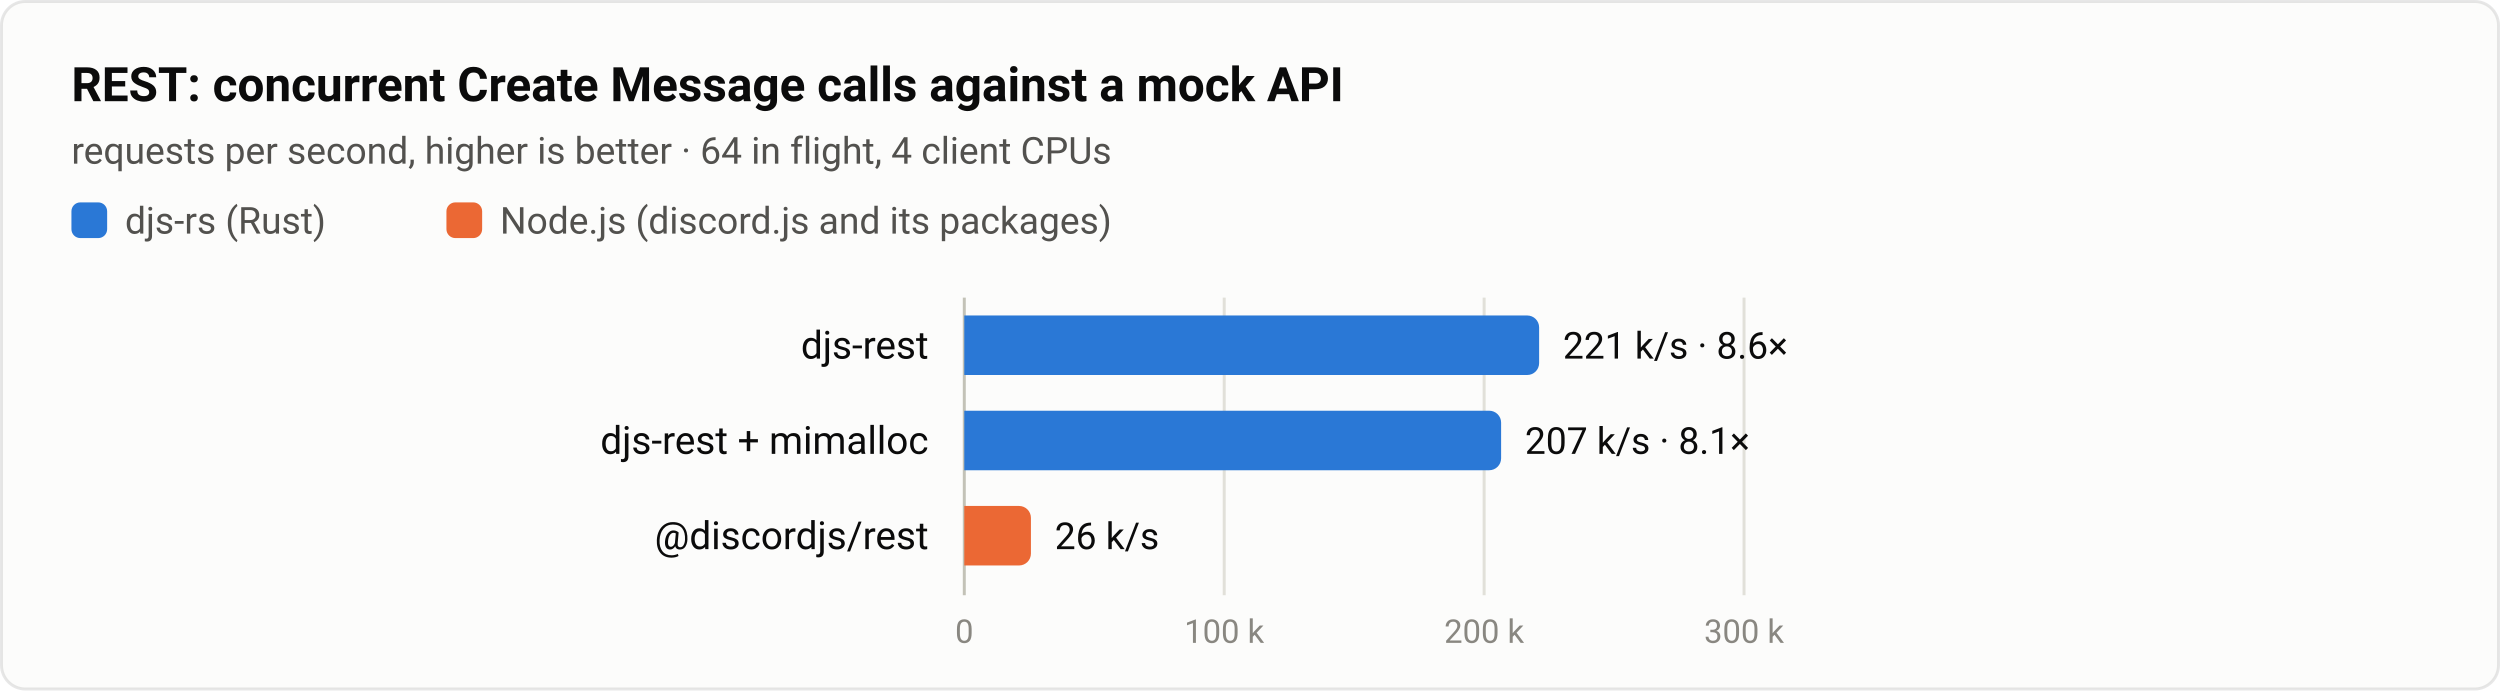
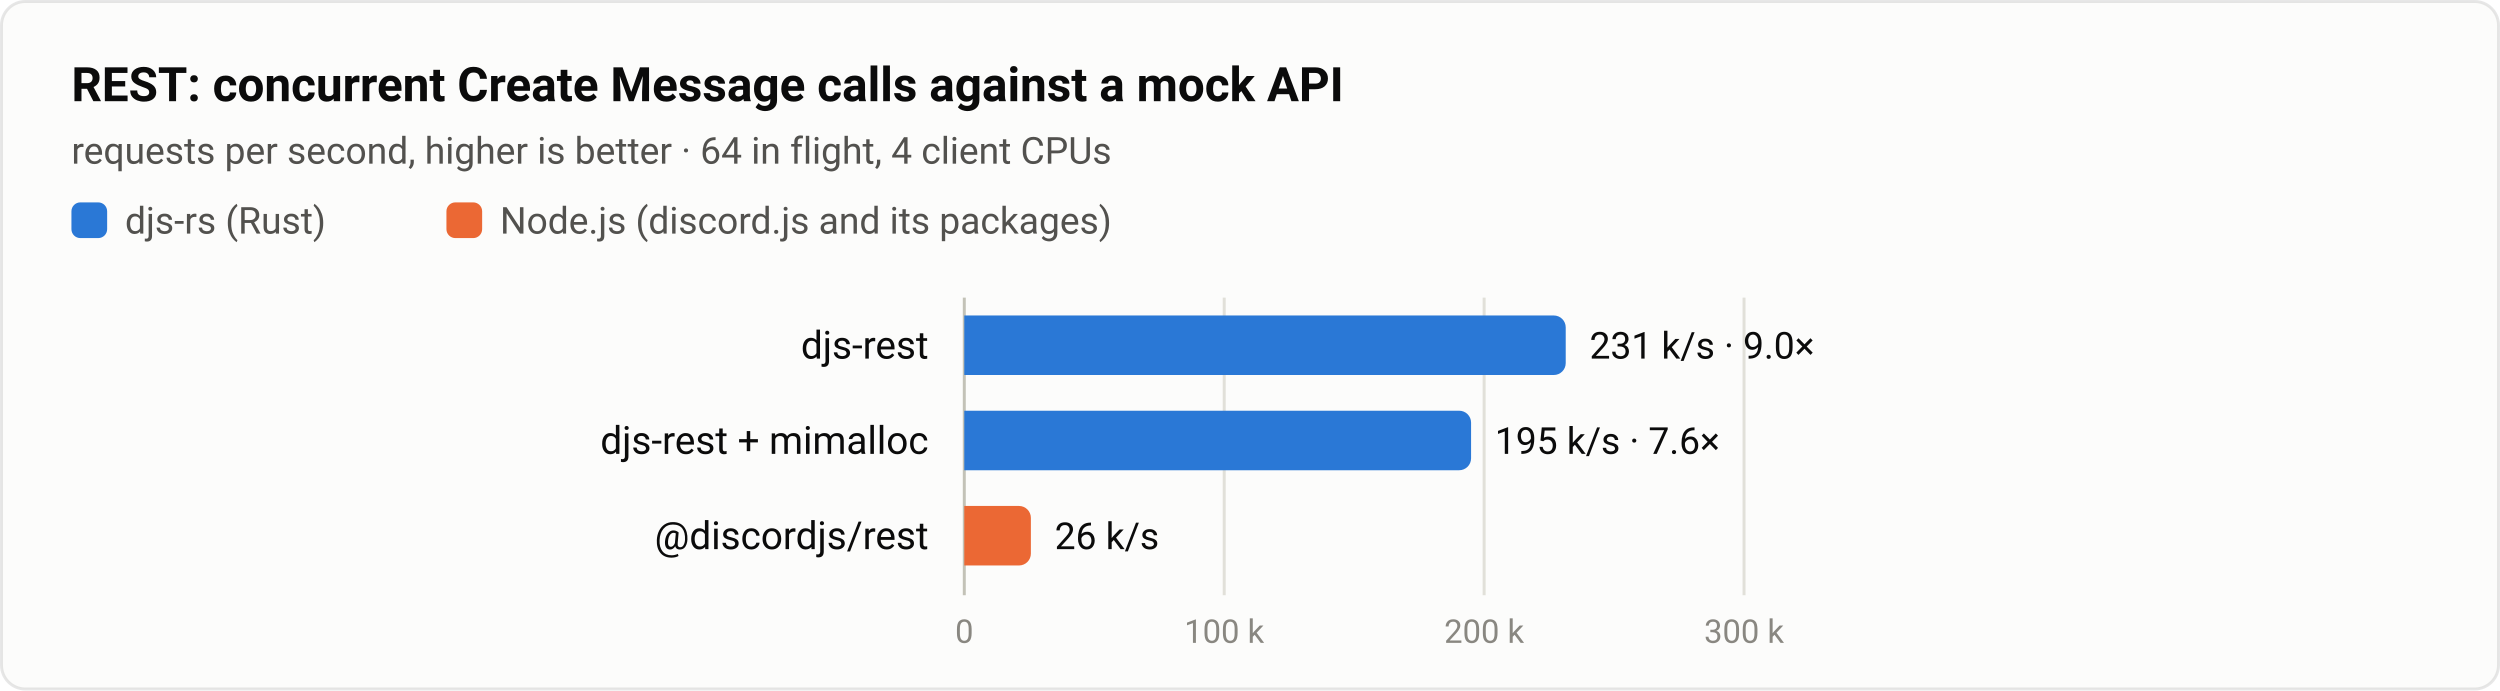
<svg xmlns="http://www.w3.org/2000/svg" width="840" height="232" viewBox="0 0 840 232" role="img" aria-labelledby="title desc" font-family="system-ui, -apple-system, &quot;Segoe UI&quot;, Roboto, sans-serif">
  <rect x="0.5" y="0.5" width="839" height="231" rx="8" fill="#fcfcfb" stroke="rgba(11,11,11,0.10)" />
  <text x="24" y="34" font-size="16" font-weight="600" fill="#0b0b0b">REST: concurrent Create Message calls against a mock API</text>
  <text x="24" y="55" font-size="12.5" fill="#52514e">requests per second, higher is better · 64 in flight, 4 client CPUs</text>
  <rect x="24" y="68" width="12" height="12" rx="3" fill="#2a78d6" />
  <text x="42" y="78.5" font-size="12.5" fill="#52514e">djs-rs (Rust)</text>
  <rect x="150" y="68" width="12" height="12" rx="3" fill="#eb6834" />
  <text x="168" y="78.5" font-size="12.5" fill="#52514e">Node.js (discord.js and its packages)</text>
  <line x1="324" y1="100" x2="324" y2="200" stroke="#c3c2b7" stroke-width="1" />
  <text x="324" y="216" font-size="11" text-anchor="middle" fill="#898781" style="font-variant-numeric: tabular-nums">0</text>
  <line x1="411.333" y1="100" x2="411.333" y2="200" stroke="#e1e0d9" stroke-width="1" />
  <text x="411.333" y="216" font-size="11" text-anchor="middle" fill="#898781" style="font-variant-numeric: tabular-nums">100 k</text>
  <line x1="498.667" y1="100" x2="498.667" y2="200" stroke="#e1e0d9" stroke-width="1" />
  <text x="498.667" y="216" font-size="11" text-anchor="middle" fill="#898781" style="font-variant-numeric: tabular-nums">200 k</text>
  <line x1="586" y1="100" x2="586" y2="200" stroke="#e1e0d9" stroke-width="1" />
  <text x="586" y="216" font-size="11" text-anchor="middle" fill="#898781" style="font-variant-numeric: tabular-nums">300 k</text>
  <text x="312" y="120.5" font-size="13" text-anchor="end" fill="#0b0b0b">djs-rest</text>
-   <path d="M324,106H513.146A4,4 0 0 1 517.146,110V122A4,4 0 0 1 513.146,126H324Z" fill="#2a78d6" />
-   <text x="525.146" y="120.5" font-size="12.5" fill="#0b0b0b" style="font-variant-numeric: tabular-nums">221 k/s · 8.6×</text>
+   <path d="M324,106H522.083A4,4 0 0 1 526.083,110V122A4,4 0 0 1 522.083,126H324Z" fill="#2a78d6" />
+   <text x="534.083" y="120.5" font-size="12.5" fill="#0b0b0b" style="font-variant-numeric: tabular-nums">231 k/s · 9.0×</text>
  <text x="312" y="152.5" font-size="13" text-anchor="end" fill="#0b0b0b">djs-rest + mimalloc</text>
-   <path d="M324,138H500.373A4,4 0 0 1 504.373,142V154A4,4 0 0 1 500.373,158H324Z" fill="#2a78d6" />
-   <text x="512.373" y="152.5" font-size="12.5" fill="#0b0b0b" style="font-variant-numeric: tabular-nums">207 k/s · 8.1×</text>
+   <path d="M324,138H490.281A4,4 0 0 1 494.281,142V154A4,4 0 0 1 490.281,158H324Z" fill="#2a78d6" />
+   <text x="502.281" y="152.5" font-size="12.5" fill="#0b0b0b" style="font-variant-numeric: tabular-nums">195 k/s · 7.6×</text>
  <text x="312" y="184.5" font-size="13" text-anchor="end" fill="#0b0b0b">@discordjs/rest</text>
-   <path d="M324,170H342.394A4,4 0 0 1 346.394,174V186A4,4 0 0 1 342.394,190H324Z" fill="#eb6834" />
-   <text x="354.394" y="184.5" font-size="12.5" fill="#0b0b0b" style="font-variant-numeric: tabular-nums">26 k/s</text>
+   <path d="M324,170H342.376A4,4 0 0 1 346.376,174V186A4,4 0 0 1 342.376,190H324Z" fill="#eb6834" />
+   <text x="354.376" y="184.5" font-size="12.5" fill="#0b0b0b" style="font-variant-numeric: tabular-nums">26 k/s</text>
</svg>
